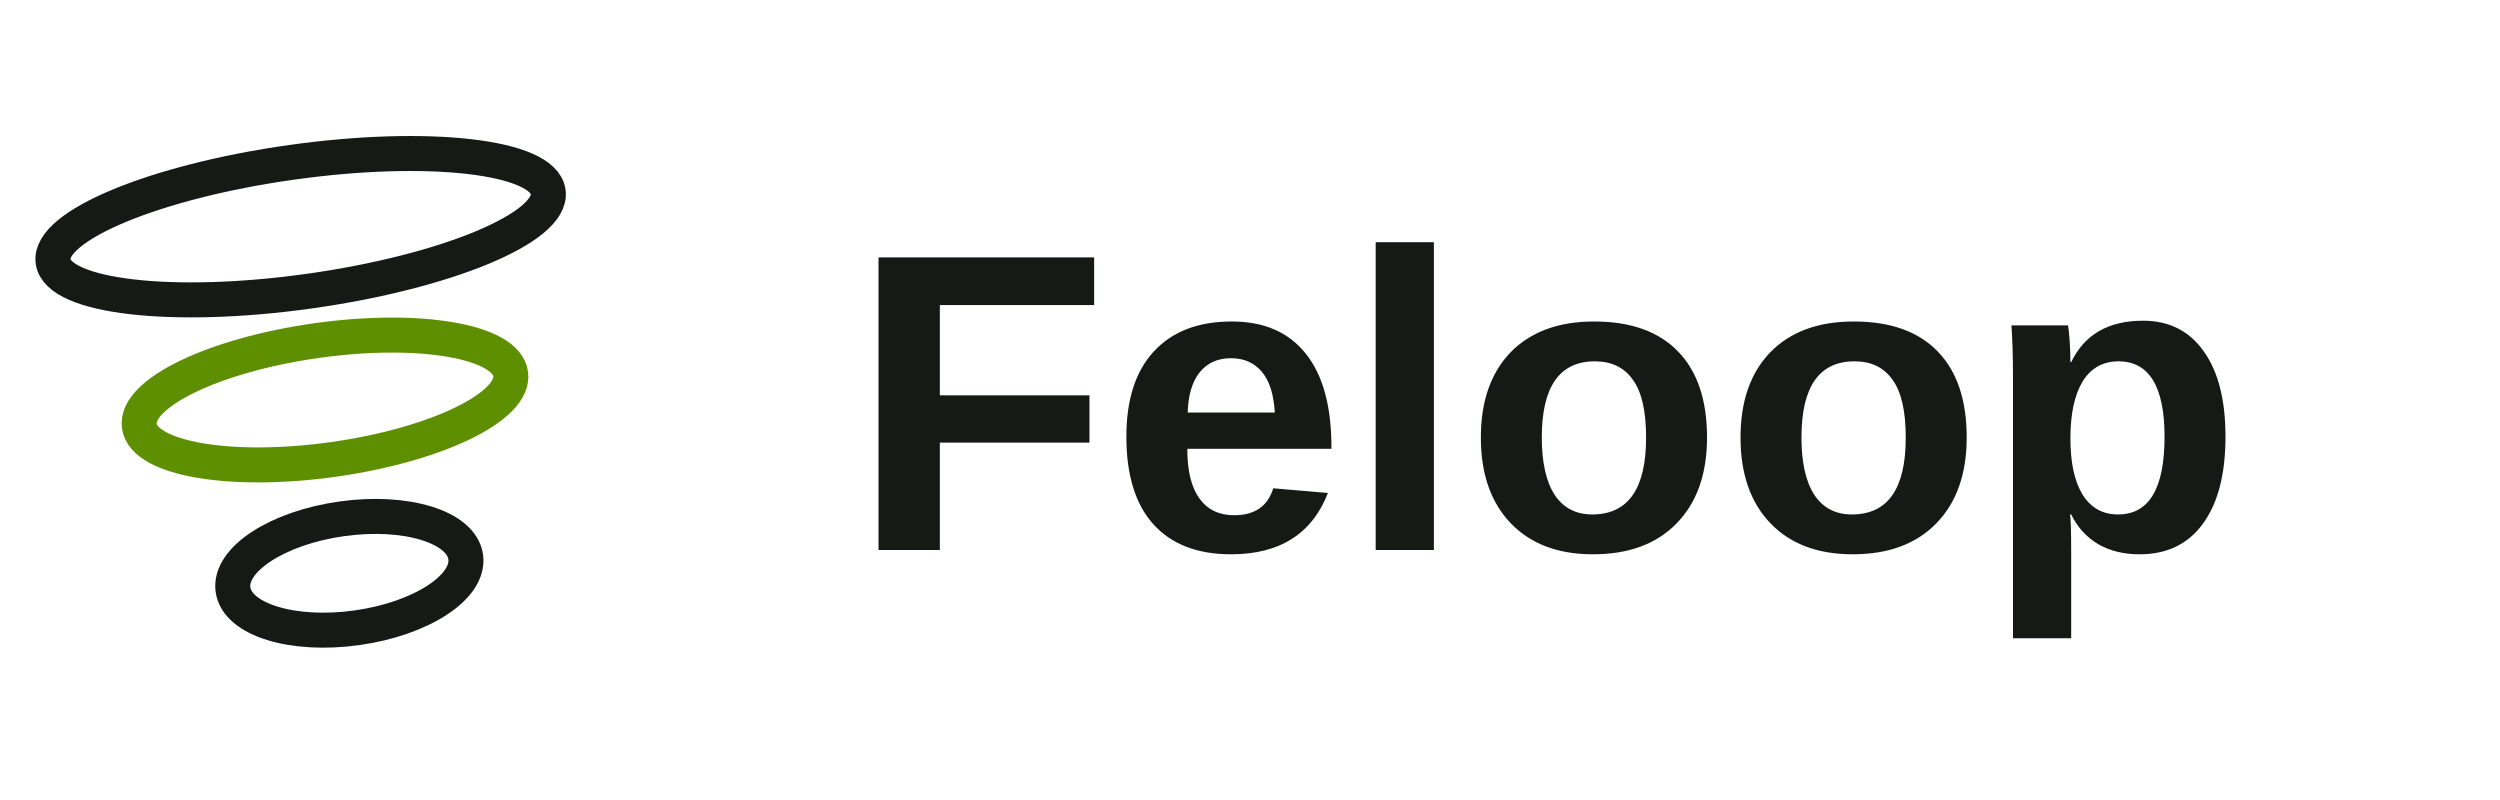
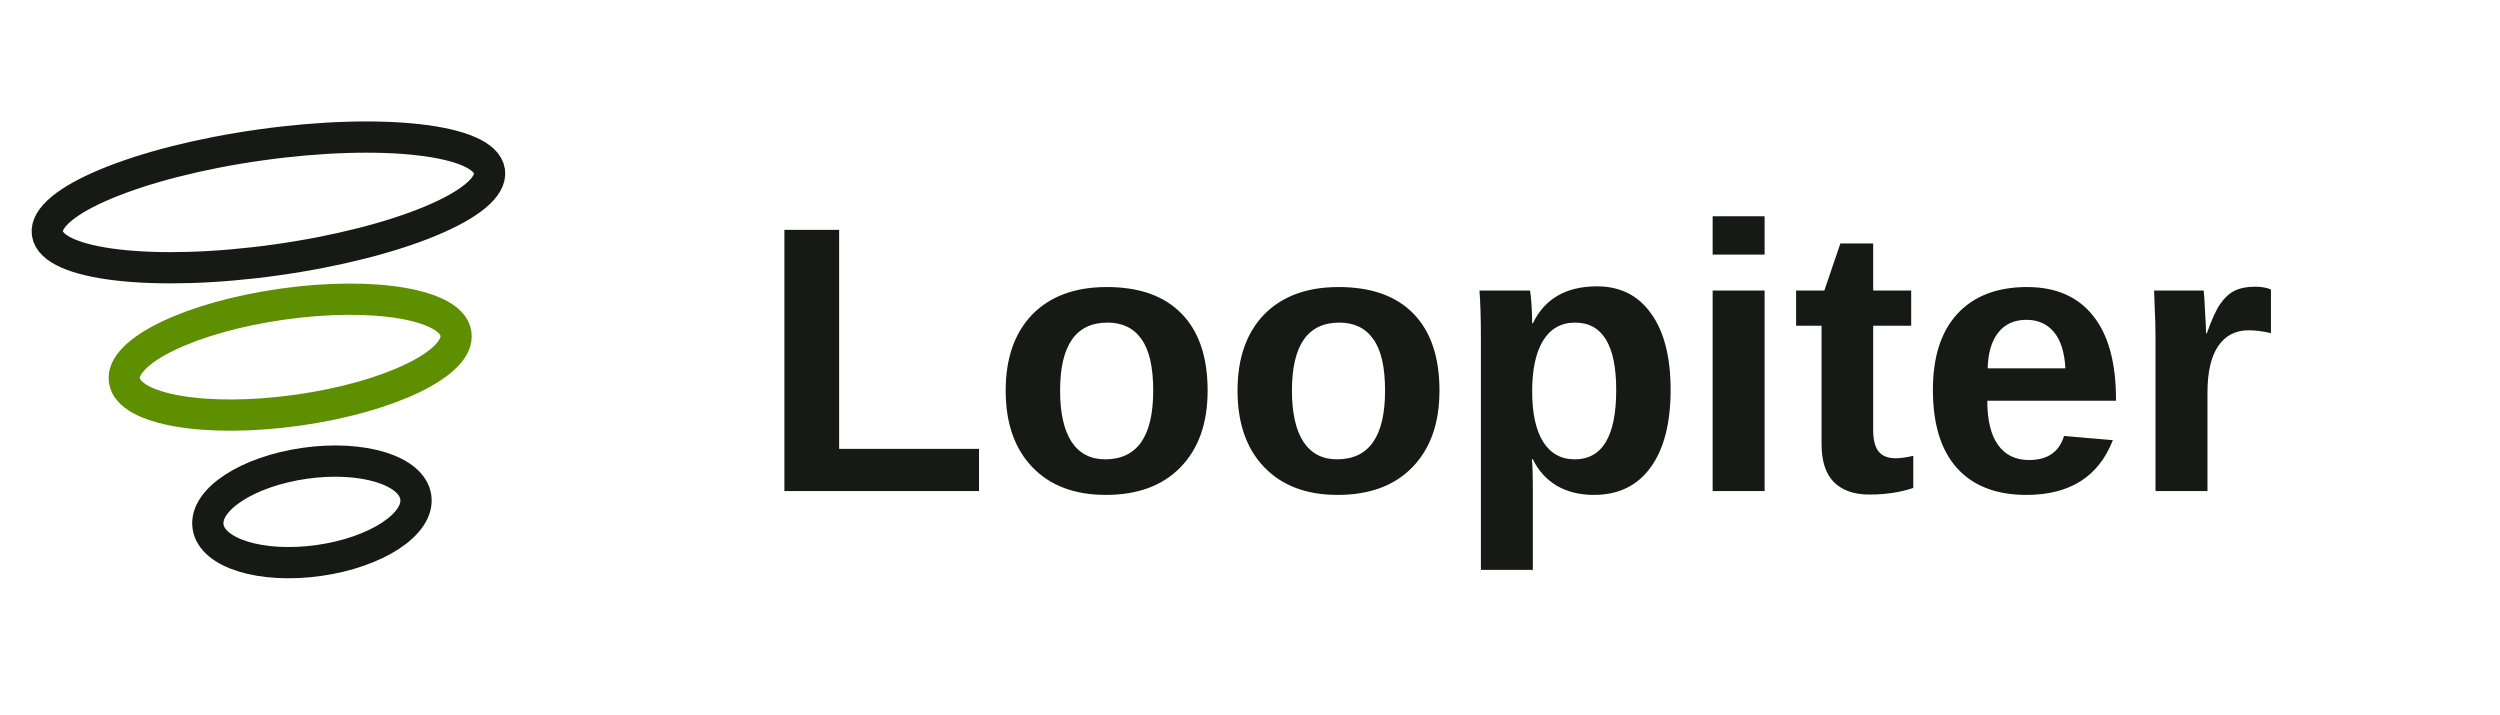
- <svg xmlns="http://www.w3.org/2000/svg" width="100" height="32" viewBox="0 0 100 32" role="img" aria-label="Feloop">
-   <rect width="100" height="32" fill="none" />
+ <svg xmlns="http://www.w3.org/2000/svg" width="112" height="32" viewBox="0 0 112 32" role="img" aria-label="Loopiter">
+   <rect width="112" height="32" fill="none" />
  <g transform="translate(2 5) rotate(-8 11 11)" fill="none" stroke-linecap="round">
    <ellipse cx="11" cy="4" rx="10" ry="2.6" stroke="#171915" stroke-width="1.4" />
    <ellipse cx="11" cy="11" rx="7.5" ry="2.4" stroke="#5d8f00" stroke-width="1.4" />
    <ellipse cx="11" cy="18" rx="4.7" ry="2.2" stroke="#171915" stroke-width="1.4" />
  </g>
-   <text x="34" y="22" fill="#171915" font-family="Arial, sans-serif" font-size="17" font-weight="700">Feloop</text>
+   <text x="34" y="22" fill="#171915" font-family="Arial, sans-serif" font-size="17" font-weight="700">Loopiter</text>
</svg>
